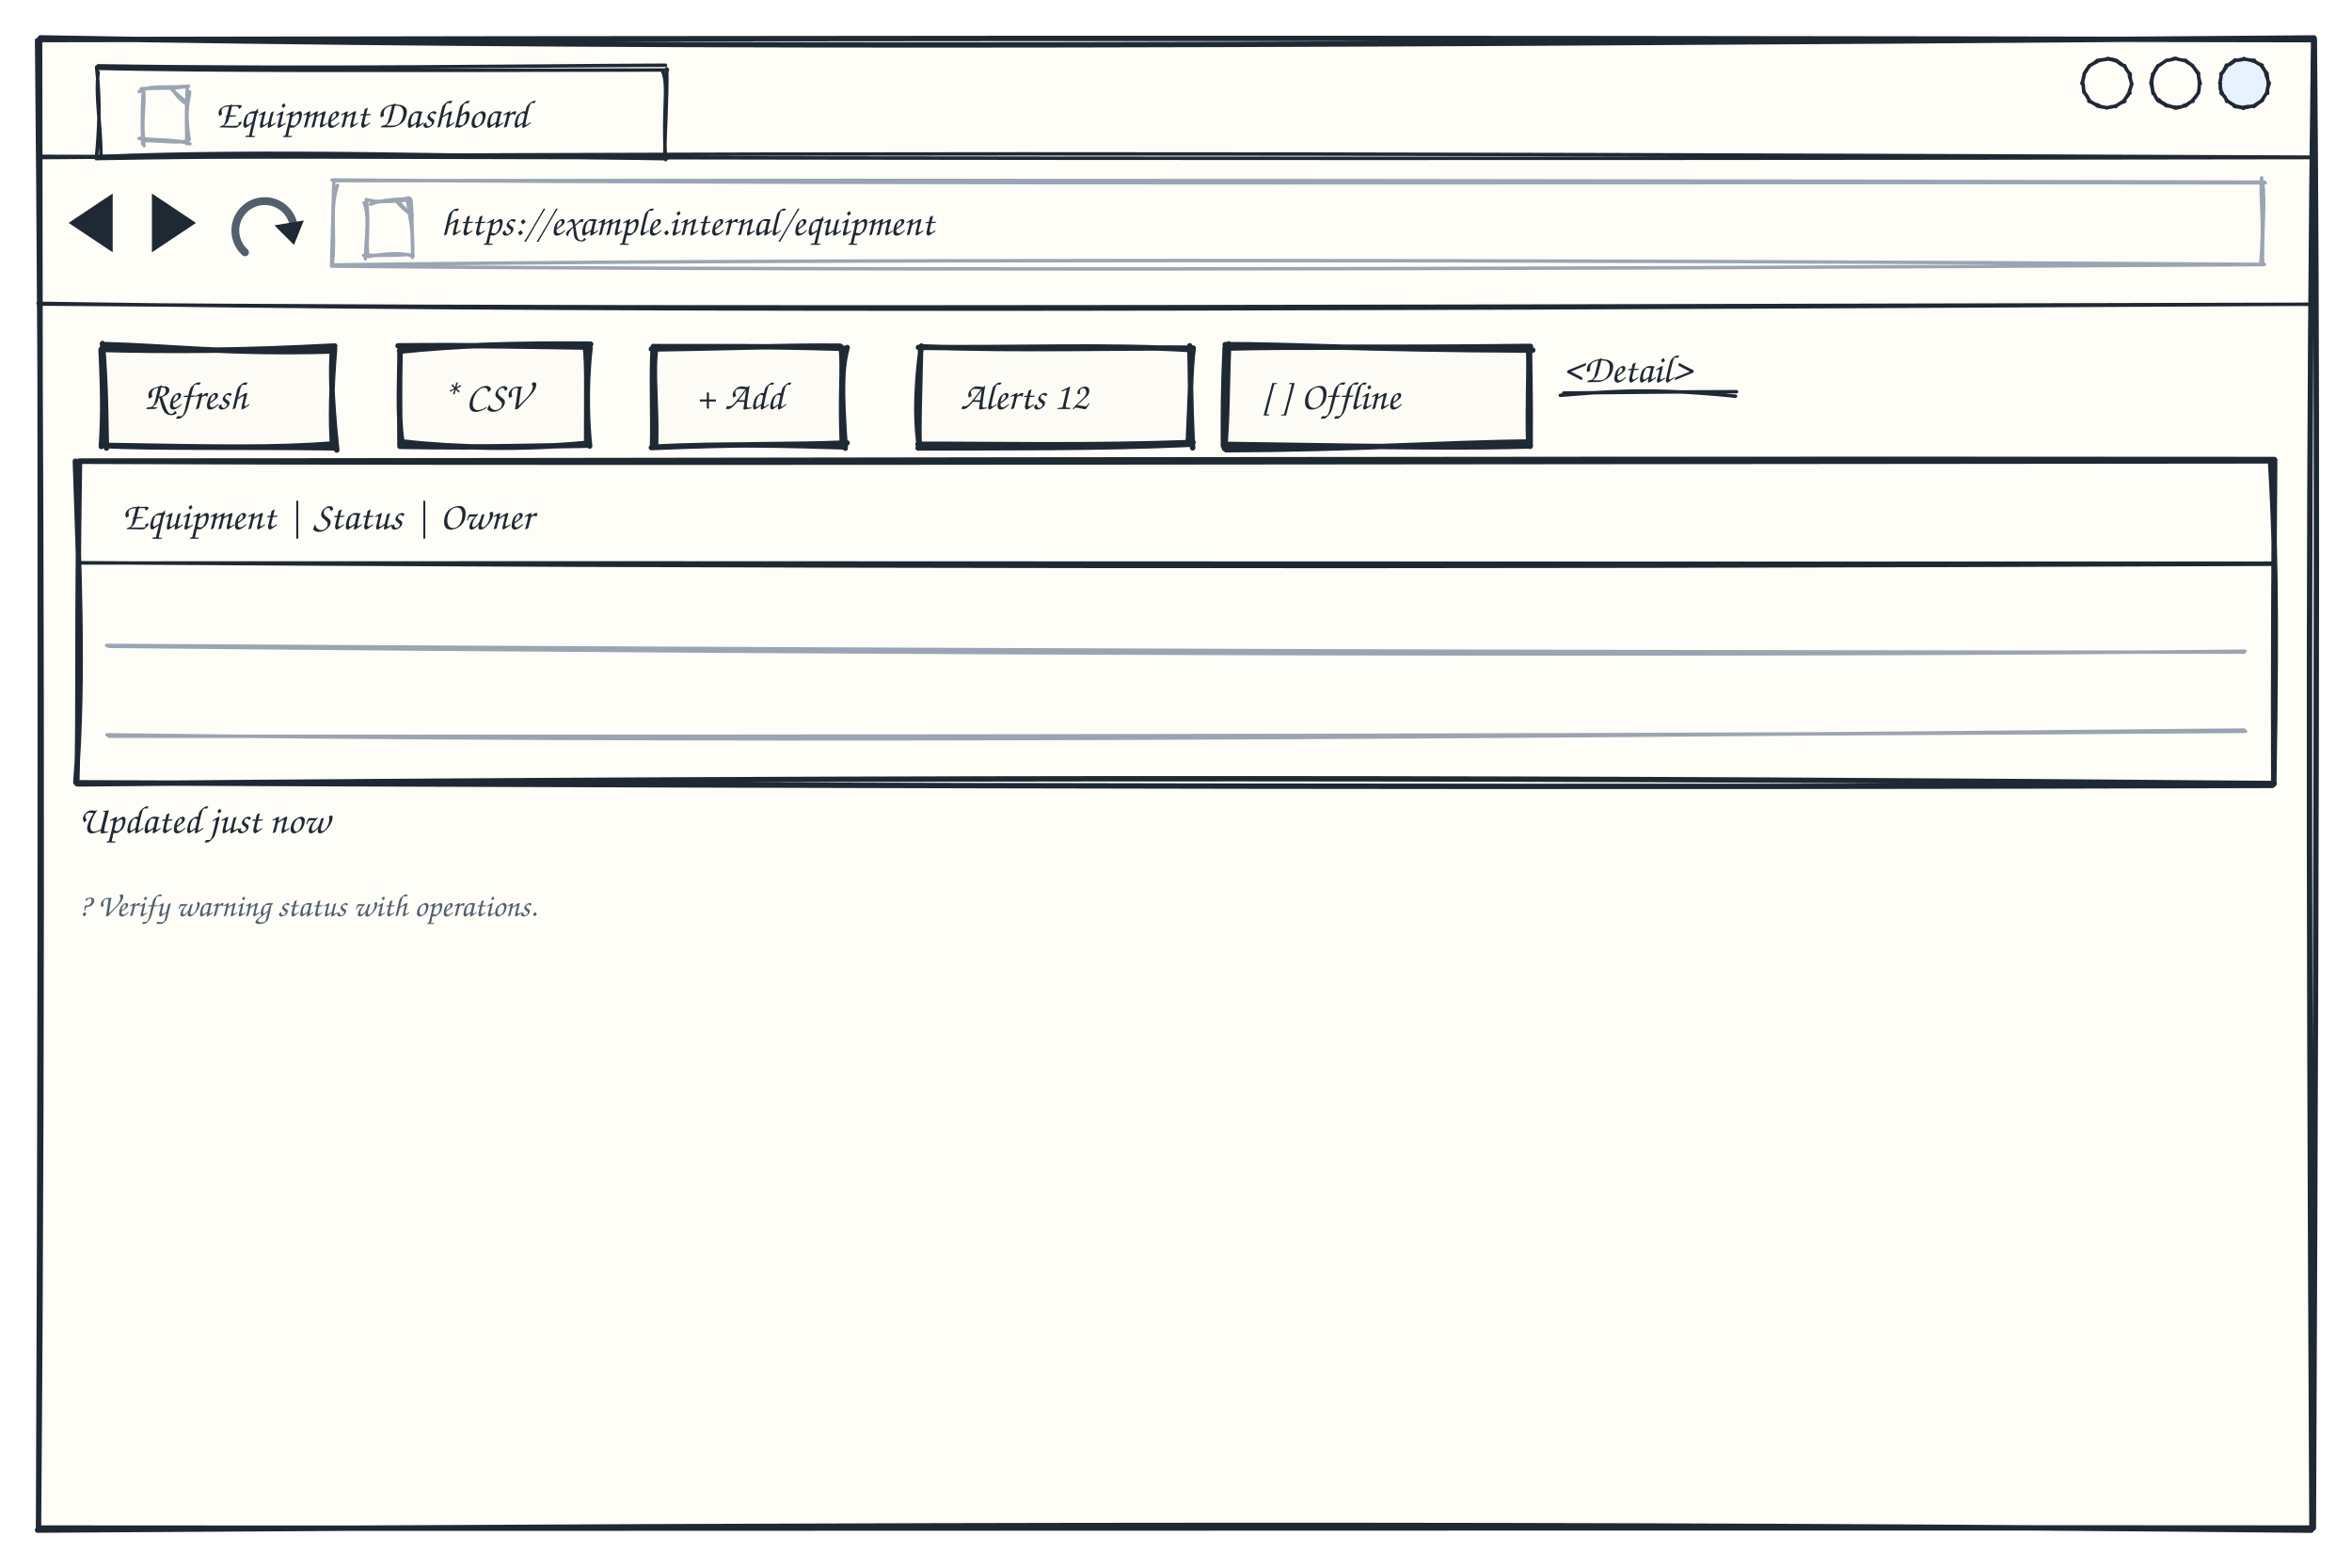
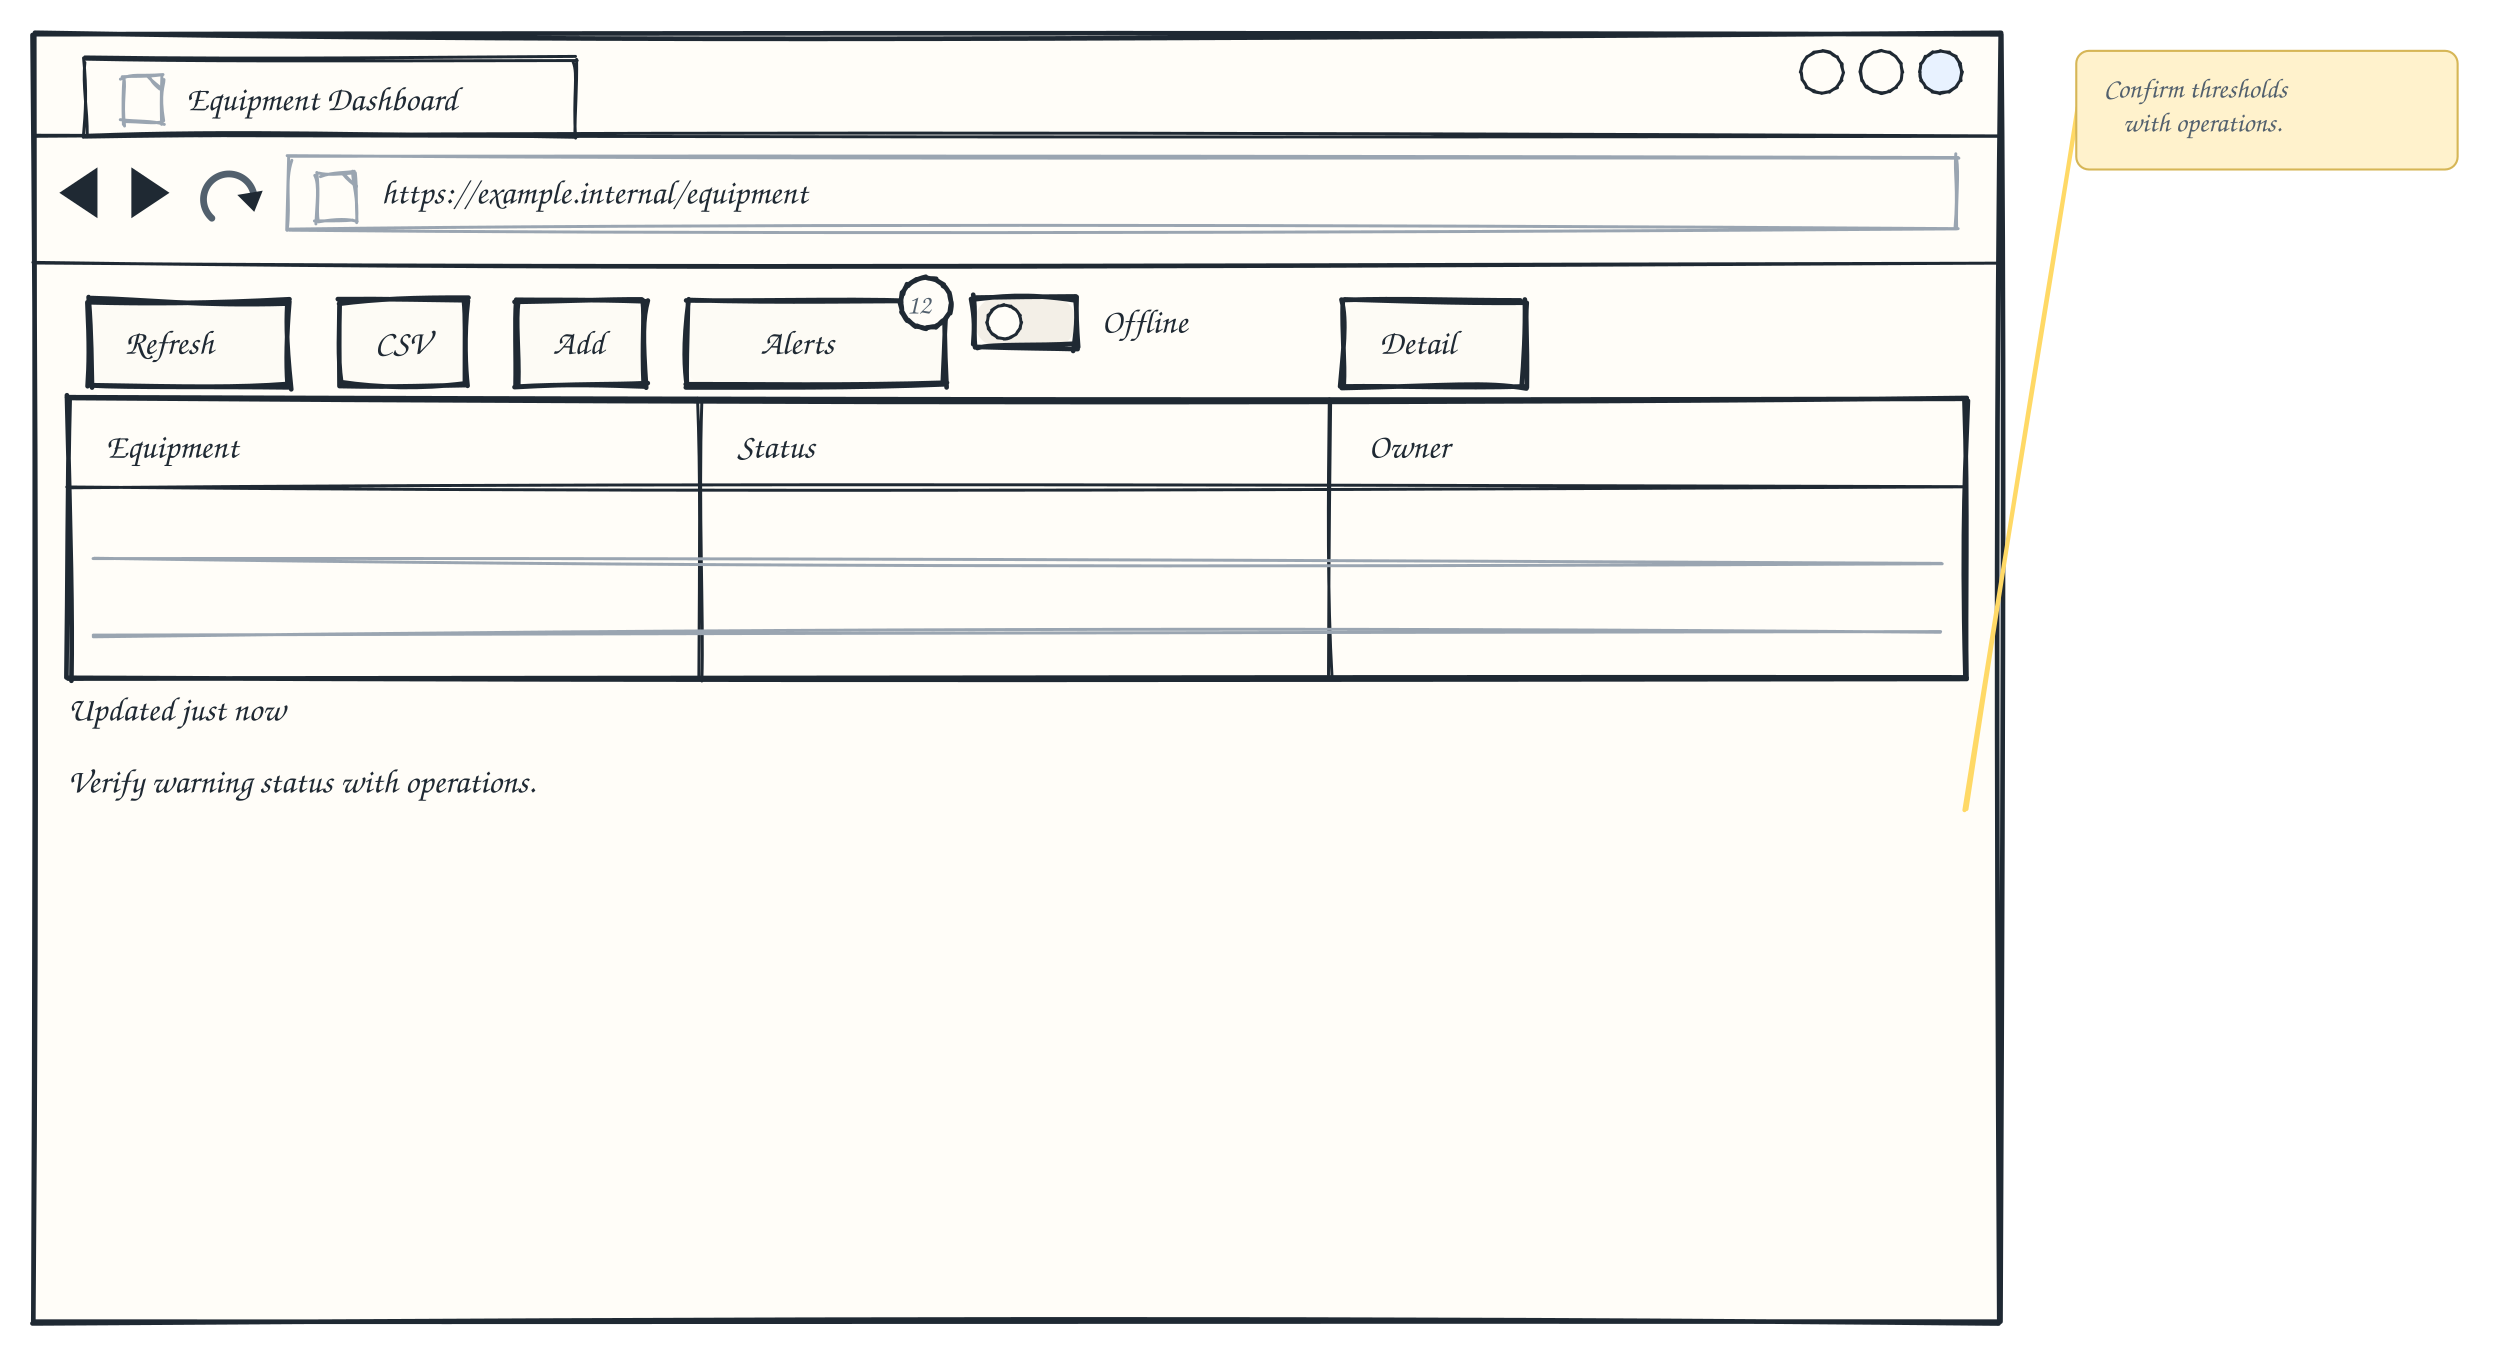
- <svg xmlns="http://www.w3.org/2000/svg" width="960" height="640" viewBox="0 0 960 640" role="img">
+ <svg xmlns="http://www.w3.org/2000/svg" width="1180" height="640" viewBox="0 0 1180 640" role="img">
  <style>
svg{background:#fbfaf7;color:#1f2933;font-family:"Comic Sans MS","Bradley Hand","Segoe Print",cursive,sans-serif}
.line{fill:none;stroke:#1f2933;stroke-width:2.2;stroke-linecap:round;stroke-linejoin:round}
.thin{stroke-width:1.4}
.fill{fill:#fffdf8}
.soft{fill:#f3efe7}
.text{fill:#1f2933;font-size:16px}
.small{font-size:13px;fill:#52606d}
.title{font-size:18px;font-weight:700}
.button{fill:#fdfbf5}
.muted{stroke:#9aa5b1}
.chrome{fill:#f7f7f4}
.accent{fill:#e8f2ff}
+ .note{fill:#fff2cc;stroke:#d6b656}
+ .note-connector{fill:none;stroke:#ffd966;stroke-width:2;stroke-linecap:round;stroke-linejoin:round}
+ .badge-fill{fill:#fffdf8}
.nav{fill:#1f2933;stroke:none}
.nav-stroke{fill:none;stroke:#52606d;stroke-width:3.2;stroke-linecap:round;stroke-linejoin:round}
.fill-only{stroke:none}
</style>
  <defs>
    <filter id="wobble">
      <feTurbulence type="fractalNoise" baseFrequency="0.015" numOctaves="2" seed="8" />
      <feDisplacementMap in="SourceGraphic" scale="0.7" />
    </filter>
  </defs>
  <rect x="16" y="16" width="928" height="608" rx="6" class="fill fill-only" />
  <path d="M16.49 15.46 C238.58 19.38, 461.4 19.21, 944.51 15.49 M16.21 16.16 C270.42 15.75, 525.57 15.31, 944.18 16.2 M944.63 16.2 C945.81 141.6, 945.83 265.81, 944.24 623.64 M944.33 15.95 C942.3 173.56, 942.11 331, 943.65 624.24 M943.29 624.7 C649.99 621.82, 356.3 622.38, 15.33 624.66 M944.22 623.82 C597.37 623.54, 250.31 624.05, 15.83 623.82 M15.71 624.13 C17.6 395.19, 16.84 166.24, 15.35 16.53 M15.73 623.71 C16.37 473.5, 16.7 323.56, 16.17 16.16" class="line" />
  <circle cx="860" cy="34" r="10" class="fill fill-only" />
  <path d="M870.01 34.29 C870.06 35.39, 869.21 36.29, 869.03 37.72 M870.16 34.16 C869.73 35.23, 869.3 36.91, 869.15 37.65 M869.41 37.98 C868.91 38.16, 868.52 39.23, 866.76 41.18 M869.09 37.71 C868.44 38.75, 867.99 39.57, 867.09 40.89 M867.3 41.41 C866.51 41.78, 865.66 41.76, 863.64 43.3 M867.19 41.13 C866.32 41.48, 865.65 41.91, 863.84 43.21 M863.58 43.52 C862.86 43.26, 861.77 43.54, 859.74 44.1 M863.88 43.07 C862.82 43.5, 861.3 43.88, 859.94 43.93 M859.87 43.89 C858.5 43.87, 857.63 43.33, 855.81 43.11 M859.99 43.92 C859.11 43.78, 858.33 43.82, 856.1 43.29 M856.44 42.89 C855.1 42.7, 854.2 41.93, 852.91 41.41 M856.02 43.2 C854.9 42.33, 853.88 41.89, 852.76 41.13 M852.58 41.37 C852.65 40.3, 852 39.32, 850.85 37.85 M852.85 40.94 C852.25 40.25, 851.99 39.38, 850.69 37.74 M850.55 37.63 C850.36 36.21, 850.48 35.38, 850.2 34.08 M850.71 37.76 C850.52 36.58, 850.21 35.08, 850.08 34.04 M849.74 34.05 C850.32 32.49, 850.36 31.47, 850.8 29.93 M849.94 33.91 C850.29 32.7, 850.46 31.35, 850.82 30 M850.66 30.14 C851.23 29.13, 851.87 28.06, 852.97 26.9 M850.77 29.99 C851.63 29.04, 852.09 27.81, 852.86 26.76 M853.05 26.77 C853.68 26.31, 854.72 25.84, 856.15 25.06 M852.99 26.74 C854.02 26.26, 855.38 25.35, 856.08 24.64 M856.05 24.63 C856.97 24.96, 857.74 24.32, 860.15 24.19 M856.17 24.62 C857.07 24.44, 857.92 24.48, 860.02 24.09 M860.26 23.84 C861 24.07, 862.37 24.16, 863.84 24.62 M860.17 24 C860.9 24.27, 861.96 24.25, 863.77 24.93 M864.05 24.8 C864.59 25.6, 865.68 26.5, 867.27 26.9 M863.87 24.72 C865.16 25.69, 866.22 26.31, 866.93 26.95 M867.28 27.04 C867.79 27.74, 867.78 28.55, 869.54 30.36 M867.26 26.79 C867.45 27.91, 868.14 28.65, 869.08 30 M869.12 30.12 C869 31.21, 869.58 32.17, 870.14 34.39 M869.43 30.01 C869.45 31.34, 869.56 32.72, 869.97 33.91" class="line thin" />
  <circle cx="888" cy="34" r="10" class="fill fill-only" />
  <path d="M897.75 34.1 C897.64 34.97, 897.65 36.72, 897.33 37.9 M897.81 33.84 C897.6 34.92, 897.67 35.92, 897.34 37.76 M897.25 38.03 C896.97 38.23, 896.63 39.34, 895.1 40.71 M897.15 38.01 C896.77 38.77, 895.73 39.98, 894.9 40.98 M895.13 41.36 C893.73 41.48, 893.24 42.45, 891.81 43.01 M895.19 40.89 C893.97 41.67, 893.29 42.26, 891.95 43.28 M891.49 42.94 C891.09 43.8, 890 43.46, 887.83 43.91 M891.68 43.05 C890.52 43.62, 889.03 43.97, 888.18 44.17 M887.78 43.7 C887.36 43.9, 886.27 43.38, 884.28 42.89 M887.81 44.15 C886.64 43.57, 885.66 43.36, 884.16 43.13 M884.31 42.97 C883.27 42.11, 881.9 41.77, 881.23 40.69 M884.27 43.25 C883.14 42.31, 881.64 41.55, 880.92 41.18 M880.69 40.98 C880.19 40.36, 879.42 38.75, 879.08 37.93 M880.83 41.15 C880.31 40.28, 879.58 39.08, 878.73 37.64 M878.81 38.22 C878.73 36.79, 878.45 36.27, 878.26 33.62 M878.71 37.93 C878.65 36.93, 878.42 35.81, 877.94 33.91 M877.88 33.94 C878.36 32.36, 878.2 31.2, 879.1 29.92 M878.17 33.98 C878.33 32.97, 878.41 31.59, 878.95 30.24 M878.94 30.17 C879.32 29.26, 879.88 28.01, 880.84 26.73 M878.57 30.28 C879.34 29.53, 879.77 28.67, 880.75 27.04 M880.79 27.06 C881.48 26.29, 882.31 26.22, 883.88 24.86 M880.79 27.03 C881.86 26.43, 882.53 25.76, 884.09 24.8 M884.54 24.53 C885.83 24.83, 886.68 23.83, 888.08 23.79 M884.13 24.69 C885.53 24.53, 886.65 24.32, 888.12 23.93 M888.05 23.86 C888.92 24.3, 889.97 24.27, 891.96 24.87 M888.08 23.84 C889.54 24.38, 890.84 24.67, 891.68 24.59 M892.09 24.7 C892.67 25.72, 893.96 25.91, 894.93 26.75 M891.99 24.59 C893.25 25.64, 894.37 26.32, 895.07 27.04 M894.88 26.74 C895.58 27.77, 896.09 28.46, 897.27 30.25 M894.93 26.99 C895.53 27.44, 895.77 28.13, 897.43 29.99 M897.39 29.9 C897.14 31.65, 897.75 32.59, 897.71 33.88 M897.33 30.12 C897.35 31.21, 897.56 32.43, 898.1 34.12" class="line thin" />
  <circle cx="916" cy="34" r="10" class="accent fill-only" />
  <path d="M926.27 33.9 C925.93 35.33, 925.23 36.37, 925.63 38.08 M925.85 33.91 C925.78 35.38, 925.41 36.47, 925.15 37.87 M925.09 38.07 C925.03 38.3, 923.97 39.44, 923.44 41.02 M925.21 37.93 C924.64 38.8, 923.81 40, 923.11 41.06 M922.96 41.32 C922.42 41.59, 921.38 42.33, 919.99 43.5 M923.19 41.04 C922.02 41.8, 920.93 42.56, 919.66 43.35 M920.18 43.15 C918.54 43.56, 917.46 43.38, 915.92 43.73 M919.88 43.43 C919 43.2, 917.92 43.75, 916.03 44.01 M915.7 44.29 C914.68 43.72, 914.18 43.84, 911.96 43.45 M916.02 43.98 C914.56 43.75, 913 43.29, 912.23 43.36 M912.17 43.05 C910.7 42.37, 909.65 41.68, 908.77 40.75 M912.12 43.3 C911.03 42.34, 909.82 41.65, 909.07 41.22 M908.8 41.37 C908.51 39.6, 907.63 38.93, 906.53 38.02 M908.81 40.98 C908.42 39.88, 907.63 39.13, 906.77 37.92 M907.07 38.02 C906.11 36.6, 906.06 35.64, 906.32 33.95 M906.71 37.71 C906.47 36.9, 906.32 36.15, 906.18 34.18 M906.02 33.82 C906.26 32.99, 906.52 32.47, 906.62 29.92 M906.01 34.05 C906.37 32.85, 906.36 31.82, 906.69 30.08 M906.45 30.19 C907.42 29.4, 907.89 28.75, 908.71 26.55 M906.77 30.17 C907.54 29.38, 907.98 28.24, 909.04 26.92 M909.31 26.57 C909.88 26.56, 911.15 25.67, 912.4 24.66 M908.98 26.93 C909.92 26.1, 911.34 25.25, 912.11 24.57 M912.25 24.43 C913.16 24.86, 914.1 24.44, 916.02 24.18 M912.09 24.77 C913.6 24.54, 915.38 24.09, 915.83 24.16 M915.83 23.87 C916.85 24.45, 918.36 24.31, 920.08 25.12 M915.98 24.07 C917.03 24.41, 918.21 24.46, 919.97 24.64 M920.14 24.59 C920.76 25.77, 922.23 26.04, 923.36 26.6 M919.72 24.85 C920.69 25.16, 921.22 25.84, 923.21 26.74 M923.26 27.23 C924.15 27.79, 924.4 29.14, 924.99 30.15 M922.99 26.8 C923.71 28.01, 924.71 29.29, 925.39 29.99 M924.88 30.46 C925.2 31.32, 925.84 33.02, 926.06 34.14 M925.24 30.22 C925.58 31.07, 925.48 32.13, 925.84 33.95" class="line thin" />
  <rect x="40" y="28" width="232" height="36" rx="8" class="fill fill-only" />
  <path d="M40.03 26.87 C127.98 28.19, 218.44 26.82, 271.63 26.62 M39.58 27.91 C89.68 28.95, 141.2 28.81, 272.44 28.58 M270.55 29.34 C272.98 34.98, 270.41 44.81, 271.68 65.18 M272.15 28.05 C272.39 40.3, 271.37 53.49, 271.32 64.31 M270.92 64.78 C188.03 63.49, 106.88 61.09, 41.32 63.87 M272.49 64.49 C183.1 63.34, 95.28 63.73, 39.77 64.73 M41.19 64.53 C41.3 50.88, 38.89 40.6, 40.07 29.49 M39.33 64.8 C40.42 52.46, 41.03 42.67, 39.43 27.36" class="line thin" />
  <text x="88" y="52" class="text">Equipment Dashboard</text>
  <rect x="58" y="36" width="18" height="22" rx="2" class="fill fill-only" />
  <path d="M56.83 37.37 C62.73 34.45, 65.56 36.13, 76.94 35.19 M57.7 36.21 C63.57 35.84, 68.69 36.36, 75.63 35.38 M77.39 37.55 C77.4 40.45, 75.07 43.93, 77.25 57 M76.43 35.65 C75.96 45.35, 76.15 53.63, 76.28 58.69 M77.55 58.71 C71.79 56.84, 65.24 57.45, 56.77 56.49 M76.58 57.49 C72.18 58.53, 67.51 57.44, 58.22 57.39 M58.78 59.48 C57.47 47.69, 59.43 41.92, 58.49 36.63 M58.23 58.74 C57.95 49.75, 58.06 42.44, 58.54 36.45" class="line thin muted" />
  <path d="M70.58 36.22 C70.97 37.29, 72.19 39.47, 75.39 42 M69.95 36.25 C71.97 38.58, 75.05 40.63, 76.26 41.94" class="line thin muted" />
  <path d="M16.02 63.83 C284.63 64.55, 552.96 64.99, 944.03 64.33 M16.04 64.34 C270.3 62.32, 524.49 62.36, 943.86 64.15" class="line thin" />
  <polygon points="28,91 46,79 46,103" class="nav" />
  <polygon points="62,79 80,91 62,103" class="nav" />
  <path d="M 100 103 A 12 12 0 1 1 120 93" class="nav-stroke" />
  <polygon points="120,100 112,92 124,90" class="nav" />
  <rect x="136" y="74" width="788" height="34" rx="6" class="fill fill-only" />
  <path d="M135.54 73.47 C391.42 75.38, 647.5 74.26, 924.58 74.65 M136.11 73.75 C419.07 73.47, 702.43 73.79, 924.23 74.34 M923.13 72.59 C922.36 82.16, 924.37 88.67, 922.77 107.67 M923.46 74.23 C924.75 83.13, 923.17 92.55, 923.53 108.02 M923.69 108.03 C608.98 110.24, 294.86 110.3, 136.48 108.65 M924.24 107.92 C618.36 105.88, 312.73 105.74, 135.95 108.15 M135.52 108.73 C137.23 95.64, 134.31 85.7, 137.75 75.66 M135.33 108.55 C135.64 94.88, 136.06 83.87, 136.24 74.11" class="line thin muted" />
  <rect x="150" y="82" width="18" height="22" rx="2" class="fill fill-only" />
  <path d="M151.24 83.38 C156.83 81.11, 164.06 81.6, 167.22 80.84 M150.48 81.7 C154.62 82.66, 159.13 82.34, 167.69 81.56 M166.37 80.81 C166.72 88.01, 168.97 92.14, 168.35 105.09 M167.74 81.82 C168.4 88.26, 168.03 94.65, 168.48 104.39 M166.44 103.88 C162.91 104.27, 158 104.26, 148.41 104.28 M168.6 104.52 C164.52 103.31, 158.95 103.21, 150.37 104.71 M149.11 105.68 C149.44 97.02, 150.9 86.95, 148.57 82.8 M150.23 104.48 C149.16 98.68, 150.87 92.85, 149.54 81.4" class="line thin muted" />
  <path d="M162.02 82.23 C163.65 84.44, 166.6 86.91, 168.28 87.84 M162.32 82.01 C163.72 83.75, 165.79 85.91, 168.28 88.02" class="line thin muted" />
  <text x="180" y="96" class="text">https://example.internal/equipment</text>
  <path d="M15.54 123.83 C230.99 126.96, 446.61 126.92, 943.35 124.19 M16.35 124.14 C217 125.83, 418.02 125.53, 943.89 124.22" class="line thin" />
  <rect x="42" y="142" width="94" height="40" rx="10" class="button fill-only" />
  <path d="M43.25 140.69 C68.91 141.33, 92.55 144.53, 135.74 143.29 M41.27 142.66 C69.77 143.37, 98.58 143.3, 136.63 141.24 M135.7 141.45 C135.34 149.44, 134.74 157.93, 137.47 183.75 M136.58 142.4 C135.3 157.72, 134.96 171.3, 135.74 181.72 M135.7 181.25 C111.97 183.08, 89.11 182.61, 42.84 181.82 M136.61 182.84 C99.18 182.34, 61.12 182.98, 42.04 181.89 M43.45 182.93 C43.12 171.55, 43.3 159.5, 41.83 140.22 M41.34 182.29 C42.02 172.12, 42.23 162.9, 41.25 142.87" class="line" />
  <text x="59" y="167" class="text">Refresh</text>
-   <rect x="163" y="142" width="77" height="40" rx="10" class="button fill-only" />
-   <path d="M163.05 143.39 C186.19 140.95, 208.49 140.26, 241.11 140.5 M162.46 141.18 C193.15 140.85, 223.52 141.47, 239.74 141.73 M238.95 141.66 C239.77 149.85, 239.41 158.51, 239.44 181.57 M240.86 142 C238.93 158.51, 239.81 174.54, 240.69 182.1 M238.93 181.04 C213.33 183.5, 185.76 182.88, 164.65 180.47 M240.61 181.75 C220.52 181.98, 201.3 182.86, 163.53 182.22 M164.03 180.28 C162.3 168.7, 163.25 155.52, 163.25 142.97 M163.24 182.22 C163.19 169.93, 162.91 157.71, 163.35 142.16" class="line" />
-   <text x="180" y="167" class="text">* CSV</text>
-   <rect x="267" y="142" width="77" height="40" rx="10" class="button fill-only" />
-   <path d="M265.86 142.49 C294.61 142.1, 320.11 141.12, 342.88 141.31 M266.66 141.5 C287.47 141.63, 309.13 141.14, 344.66 142.23 M345.79 141.87 C343.48 150.25, 343.37 159.1, 345.01 182.99 M343.34 141.59 C344.37 151.31, 342.85 159.98, 343.84 182.47 M345.75 180.83 C322.4 181.82, 305.03 181.04, 265.86 182.72 M344.62 182.45 C321.56 181.72, 297.25 181.05, 266.22 182.55 M267.62 181.23 C268.08 165.86, 266.2 151.53, 267.67 142.11 M266.34 182.16 C266.65 167.74, 265.86 152.52, 266.65 141.45" class="line" />
-   <text x="284" y="167" class="text">+ Add</text>
-   <rect x="375" y="142" width="111" height="40" rx="10" class="button fill-only" />
-   <path d="M376.26 141.6 C416.15 143.07, 457.57 141.79, 486.25 142.13 M374.86 141.82 C415.19 142.27, 453.96 140.66, 485.77 142.72 M487.04 142.08 C485.91 150.65, 486.04 159.68, 484.98 180.81 M485.62 141.18 C486 152.1, 485.7 161.42, 486.8 182.85 M486.97 180.62 C445.04 182.21, 402.64 181.28, 374.67 181.37 M486.62 181.36 C446.89 183.15, 407.41 182.72, 374.71 182.88 M375.2 182.18 C374.25 174.62, 373.16 163.54, 376.09 141.25 M375.24 182.09 C374.82 173.55, 375.33 163.33, 375.76 142.54" class="line" />
-   <text x="392" y="167" class="text">Alerts 12</text>
-   <rect x="500" y="142" width="124" height="40" rx="10" class="button fill-only" />
-   <path d="M500.06 140.7 C527.31 140.62, 553.67 142.65, 625.62 142.94 M500.05 142.14 C529.8 141.3, 560.96 142.18, 624.69 141.41 M624.28 142.3 C624.34 151.06, 624.71 160.26, 624.56 182.23 M623.9 142.58 C624.36 152.9, 623.46 164.66, 623.95 181.43 M624.19 180.41 C587.49 180.87, 554.67 183.39, 500.48 183.62 M624.63 182.07 C599.74 182.75, 574.8 182.57, 500.19 181.41 M499.78 183.13 C501.03 171.78, 500.71 159.55, 501.51 140.39 M499.34 182.03 C499.27 169.56, 499.29 158.14, 500.06 141.83" class="line" />
-   <text x="515" y="167" class="text">[ ] Offline</text>
-   <text x="638" y="156" class="text">&lt;Detail&gt;</text>
-   <path d="M636.86 161.4 C654.81 159.97, 673.05 158.1, 708.39 161.76 M638.25 160.46 C661.83 160.19, 684.41 159.95, 708.8 159.91" class="line thin" />
+   <rect x="160" y="142" width="60" height="40" rx="10" class="button fill-only" />
+   <path d="M160.05 143.39 C178.04 141.09, 195.19 140.4, 221.11 140.5 M159.46 141.18 C183.56 141, 207.34 141.62, 219.74 141.73 M218.95 141.66 C219.77 149.85, 219.41 158.51, 219.44 181.57 M220.86 142 C218.93 158.51, 219.81 174.54, 220.69 182.1 M218.93 181.04 C199.29 183.56, 177.69 182.93, 161.65 180.47 M220.61 181.75 C204.72 181.95, 189.68 182.84, 160.53 182.22 M161.03 180.28 C159.3 168.7, 160.25 155.52, 160.25 142.97 M160.24 182.22 C160.19 169.93, 159.91 157.71, 160.35 142.16" class="line" />
+   <text x="177" y="167" class="text">CSV</text>
+   <rect x="244" y="142" width="60" height="40" rx="10" class="button fill-only" />
+   <path d="M242.86 142.49 C265.86 142.22, 285.61 141.23, 302.88 141.31 M243.66 141.5 C259.82 141.74, 276.84 141.25, 304.66 142.23 M305.79 141.87 C303.48 150.25, 303.37 159.1, 305.01 182.99 M303.34 141.59 C304.37 151.31, 302.85 159.98, 303.84 182.47 M305.75 180.83 C286.84 181.73, 273.91 180.95, 242.86 182.72 M304.62 182.45 C286.63 181.79, 267.39 181.12, 243.22 182.55 M244.62 181.23 C245.08 165.86, 243.2 151.53, 244.67 142.11 M243.34 182.16 C243.65 167.74, 242.86 152.52, 243.65 141.45" class="line" />
+   <text x="261" y="167" class="text">Add</text>
+   <rect x="324" y="142" width="122" height="40" rx="10" class="button fill-only" />
+   <path d="M325.26 141.6 C369.27 143.01, 414.8 141.73, 446.25 142.13 M323.86 141.82 C368.14 142.22, 410.86 140.61, 445.77 142.72 M447.04 142.08 C445.91 150.65, 446.04 159.68, 444.98 180.81 M445.62 141.18 C446 152.1, 445.7 161.42, 446.8 182.85 M446.97 180.62 C400.95 182.16, 354.46 181.23, 323.67 181.37 M446.62 181.36 C403.04 183.24, 359.71 182.82, 323.71 182.88 M324.2 182.18 C323.25 174.62, 322.16 163.54, 325.09 141.25 M324.24 182.09 C323.82 173.55, 324.33 163.33, 324.76 142.54" class="line" />
+   <text x="359" y="167" class="text">Alerts</text>
+   <circle cx="437" cy="143" r="12" class="badge-fill fill-only" />
+   <path d="M449.02 142.66 C449.18 143.73, 449.09 145.22, 448.51 147.84 M449.01 143.04 C448.64 144.02, 448.63 145.37, 448.27 147.44 M448.16 147.67 C447.56 148.51, 447.1 149.49, 445.63 151.54 M448.06 147.74 C447.41 148.65, 446.46 149.92, 445.47 151.34 M445.54 151.07 C443.98 151.81, 443.43 153.19, 441.72 154.51 M445.65 151.5 C444.9 152.12, 444.13 152.6, 441.64 153.93 M441.54 154.38 C440.75 154.43, 439.45 154.25, 437.39 154.58 M441.42 154.09 C440.14 154.09, 438.82 154.38, 437.02 154.95 M437.14 155.21 C435.94 155.06, 435 154.68, 432.81 153.78 M437.01 155.18 C436.25 154.72, 434.94 154.4, 432.58 154.07 M432.16 154.17 C431.39 153.73, 430.2 152.63, 428.69 151.06 M432.36 154.03 C431.31 153.54, 430.36 152.53, 428.7 151.46 M428.15 151.36 C427.36 150.58, 426.67 148.78, 425.48 147.25 M428.51 151.48 C427.74 150.17, 426.77 148.96, 426.06 147.49 M425.67 147.63 C425.7 146.8, 425.83 146.03, 425.35 143.38 M425.83 147.7 C425.69 145.98, 425.34 144.94, 424.82 143.13 M425.37 142.81 C425.19 141.6, 425.4 140.69, 425.75 138.05 M424.9 143.17 C425.34 141.22, 425.59 139.9, 426.01 138.19 M426.26 138.77 C426.57 136.56, 427.77 135.47, 428.09 134.13 M425.72 138.2 C426.64 137.24, 427.16 136.27, 428.45 134.53 M428.67 134.87 C429.11 134.32, 430.23 133.08, 432.27 132.37 M428.74 134.37 C429.38 133.89, 430.45 133.07, 432.58 131.84 M432.64 131.85 C433.34 131.92, 434.78 131.1, 436.98 130.63 M432.63 132.14 C433.82 131.61, 434.7 131.22, 436.94 130.99 M437.21 131.09 C438.78 131.67, 440.37 131.35, 441.88 131.6 M436.88 130.92 C438.13 131.4, 439.38 131.37, 441.68 132.13 M441.71 131.97 C442.24 132.75, 444.09 133.35, 445.09 134.58 M441.5 131.85 C442.75 132.79, 443.71 133.34, 445.47 134.34 M445.08 134.95 C446.39 135.55, 446.64 136.03, 448.17 138.59 M445.41 134.66 C446.69 135.83, 447.46 137.45, 448.15 138.55 M448.07 138.13 C448.66 140.22, 448.76 142.09, 448.96 142.68 M448.08 138.25 C448.28 140.11, 448.68 141.62, 449.01 143.04" class="line" />
+   <text x="428" y="148" class="text small">12</text>
+   <rect x="460" y="140" width="48" height="24" rx="12" class="soft fill-only" />
+   <path d="M458.86 141.4 C471.17 140.03, 483.77 138.15, 507.39 141.76 M460.25 140.46 C476.24 140.19, 491.22 139.96, 507.8 139.91 M507.53 140.51 C508.14 145.96, 508.76 151.85, 506.53 165.65 M508.17 140.17 C507.88 146.88, 508.2 154.47, 508.9 163.8 M507.42 162.2 C489.38 163.36, 468.78 162.12, 461.29 164.26 M508.63 164.78 C495.81 164.42, 484.41 164.49, 460.68 163.74 M459.36 162.48 C459.79 155.85, 460.24 151, 458.33 141.13 M460.24 163.97 C459.39 155.03, 460.7 146.26, 459.36 139.12" class="line" />
+   <circle cx="474" cy="152" r="8" class="fill fill-only" />
+   <path d="M482.22 152.09 C482.03 153.06, 481.45 153.55, 481.52 154.88 M482.08 152.14 C481.8 152.8, 481.85 153.23, 481.52 155.13 M481.18 155.19 C481.09 155.82, 480.86 155.9, 479.67 157.56 M481.47 155.02 C480.74 155.8, 480.12 156.65, 479.67 157.69 M479.42 157.93 C478.58 158.34, 478.06 158.62, 476.8 159.2 M479.77 157.6 C478.71 158.29, 478.18 158.56, 476.95 159.4 M476.88 159.29 C476.23 159.92, 474.74 160.05, 473.78 160.05 M476.95 159.37 C476.55 159.52, 475.71 159.54, 474.08 160.04 M473.95 159.84 C472.81 159.8, 471.87 159.32, 470.7 159.46 M474.03 159.86 C472.75 159.79, 471.56 159.49, 470.85 159.43 M471.18 159.57 C470.57 158.89, 469.65 158.22, 468.35 157.47 M470.98 159.44 C469.99 158.72, 469.21 158.16, 468.39 157.72 M468.27 157.57 C467.76 157.01, 467.47 156.58, 466.69 154.97 M468.31 157.69 C467.65 156.49, 466.9 155.78, 466.46 155.14 M466.86 154.78 C466.26 154.22, 466.22 153.61, 465.7 152.16 M466.55 155.09 C466.29 153.95, 466.07 152.93, 465.96 151.89 M465.85 152.31 C466.07 151.48, 466.4 150.65, 466.36 148.7 M465.99 151.91 C466.28 150.93, 466.32 150, 466.57 148.86 M466.67 149.22 C467.21 147.92, 467.86 147.53, 468.48 146.43 M466.48 148.95 C466.97 148.44, 467.31 147.85, 468.45 146.47 M468.03 146.42 C468.87 145.75, 469.79 145.2, 471.04 144.59 M468.48 146.4 C468.84 146.07, 469.29 145.57, 471.08 144.51 M471.25 144.41 C471.72 144.59, 472.81 144.22, 473.88 143.74 M471.02 144.57 C471.67 144.35, 472.4 144.45, 474.12 144.05 M473.8 144.08 C474.46 144.01, 475.65 144.11, 476.82 144.81 M474.08 144 C474.86 144.06, 475.79 144.41, 476.96 144.52 M477.21 144.48 C477.66 145.3, 478.57 145.83, 479.46 146.15 M477.19 144.67 C477.97 145.12, 479.02 145.88, 479.56 146.37 M479.37 146.16 C480.49 147.05, 480.88 148.42, 481.63 148.89 M479.7 146.45 C480.28 147.1, 480.68 147.78, 481.37 149.02 M481.18 149.02 C481.81 150.24, 481.8 151.47, 481.91 152.21 M481.24 149.01 C481.68 149.85, 481.78 150.6, 481.91 152.06" class="line thin" />
+   <text x="520" y="157" class="text">Offline</text>
+   <rect x="634" y="142" width="85" height="40" rx="10" class="button fill-only" />
+   <path d="M634.07 141.61 C660.06 140.66, 688.7 141.8, 717.54 141.79 M634.64 141.31 C660.06 142, 685.03 143.13, 718.83 142.9 M720.62 142.94 C719.91 152.27, 721.02 158.4, 720.68 182.89 M719.73 141.36 C720.06 155.28, 719.2 170.77, 718.2 182.55 M720.46 183.38 C701.04 180.01, 684.17 182.06, 633.31 183.16 M719.64 182.39 C688.87 183.28, 658.91 182.04, 633.86 182.4 M632.53 182.38 C633.88 166.85, 635.88 151.18, 633.17 141.42 M634.24 181.84 C634.87 171, 633.39 158.57, 633.77 141.49" class="line" />
+   <text x="651" y="167" class="text">Detail</text>
  <rect x="32" y="188" width="896" height="132" rx="6" class="fill fill-only" />
-   <path d="M32.51 188.2 C284.06 188.15, 534.75 187.28, 928.31 187.59 M32.18 188.31 C225.26 189.09, 419.13 188.55, 928.29 188.16 M926.77 188.72 C928.48 218.04, 929.35 244.17, 928.1 319.47 M928.45 187.77 C928.14 230.54, 927.87 273.64, 928.05 320.18 M927.46 320.64 C656.28 321.5, 385.82 320.94, 31.4 319.56 M928.25 319.87 C654.2 317.53, 381.32 316.94, 31.75 320.03 M30.95 319.43 C34.4 275.46, 32.03 228.72, 30.75 188.27 M31.34 319.9 C32.27 291.06, 31.29 261.52, 32.46 188.2" class="line" />
-   <text x="50" y="216" class="text">Equipment | Status | Owner</text>
-   <path d="M32.03 229.84 C315.19 229.65, 599.41 230.1, 927.41 229.91 M32.26 229.72 C302.35 231.4, 572.27 231.86, 927.93 230.36" class="line thin" />
-   <path d="M43.55 263.48 C351.31 265.28, 657.72 266.32, 915.96 266.24 M44.33 263.85 C381.44 267.15, 719.55 267.93, 916.3 265.84" class="line thin muted" />
-   <path d="M44.51 300.57 C381.58 300.73, 720.66 300.17, 916.51 298.57 M43.69 299.98 C282.07 302.84, 519.78 301.85, 915.94 298.03" class="line thin muted" />
+   <path d="M31.55 187.48 C347.76 188.59, 662.62 188.93, 927.96 188.24 M32.33 187.85 C378.73 190.44, 726.13 190.44, 928.3 187.84 M928.86 189.15 C928 215.38, 925.76 245.61, 927.65 318.71 M927.21 188.75 C928.97 238.72, 927.52 287.88, 928.16 319.13 M928.27 320.47 C637.72 320.71, 348.49 321.46, 32.05 319.92 M928.26 319.72 C740.77 319.53, 554.21 319.85, 32.14 320.29 M33.71 321.33 C34.2 288.27, 33.38 257.72, 31.59 186.56 M31.34 319.77 C32.01 274.71, 31.83 227.19, 32.87 188.58" class="line" />
+   <text x="50" y="216" class="text">Equipment</text>
+   <path d="M331.27 189.41 C329.57 239.86, 332.24 291.56, 331.28 321.42 M329.23 187.95 C330.66 224.87, 330.21 259.79, 329.86 320.08" class="line thin" />
+   <text x="348" y="216" class="text">Status</text>
+   <path d="M628.07 188.52 C627.76 219.2, 627.29 245.3, 627.05 318.63 M627.43 188.27 C626.84 234.99, 626.49 281.9, 628.77 320.58" class="line thin" />
+   <text x="646" y="216" class="text">Owner</text>
+   <path d="M31.55 229.85 C263.39 231.98, 495.3 231.96, 928.17 229.78 M31.85 230.24 C250.89 228.36, 469.48 228.47, 927.96 229.71" class="line thin" />
+   <path d="M44.51 263.49 C300.9 267.44, 557.83 267.89, 916.72 266.1 M43.93 263.64 C331.35 263.35, 618.79 264.4, 916.32 265.91" class="line thin muted" />
+   <path d="M44.03 300.57 C331.18 296.84, 619.33 295.92, 915.83 298.43 M44.01 299.77 C231.99 299.27, 419.74 298.78, 915.97 298.1" class="line thin muted" />
  <text x="32" y="340" class="text">Updated just now</text>
-   <text x="32" y="374" class="text small">? Verify warning status with operations.</text>
+   <text x="32" y="374" class="text">Verify warning status with operations.</text>
+   <path d="M927.24 382.36 C946.59 260.2, 966.52 141.33, 980.63 50.84 M928.14 381.83 C943.05 282.98, 958.75 184.03, 980.56 52.51" class="note-connector" />
+   <rect x="980" y="24" width="180" height="56" rx="6" class="note" />
+   <text x="993" y="46" class="text small">Confirm thresholds</text>
+   <text x="1002" y="62" class="text small">with operations.</text>
</svg>
